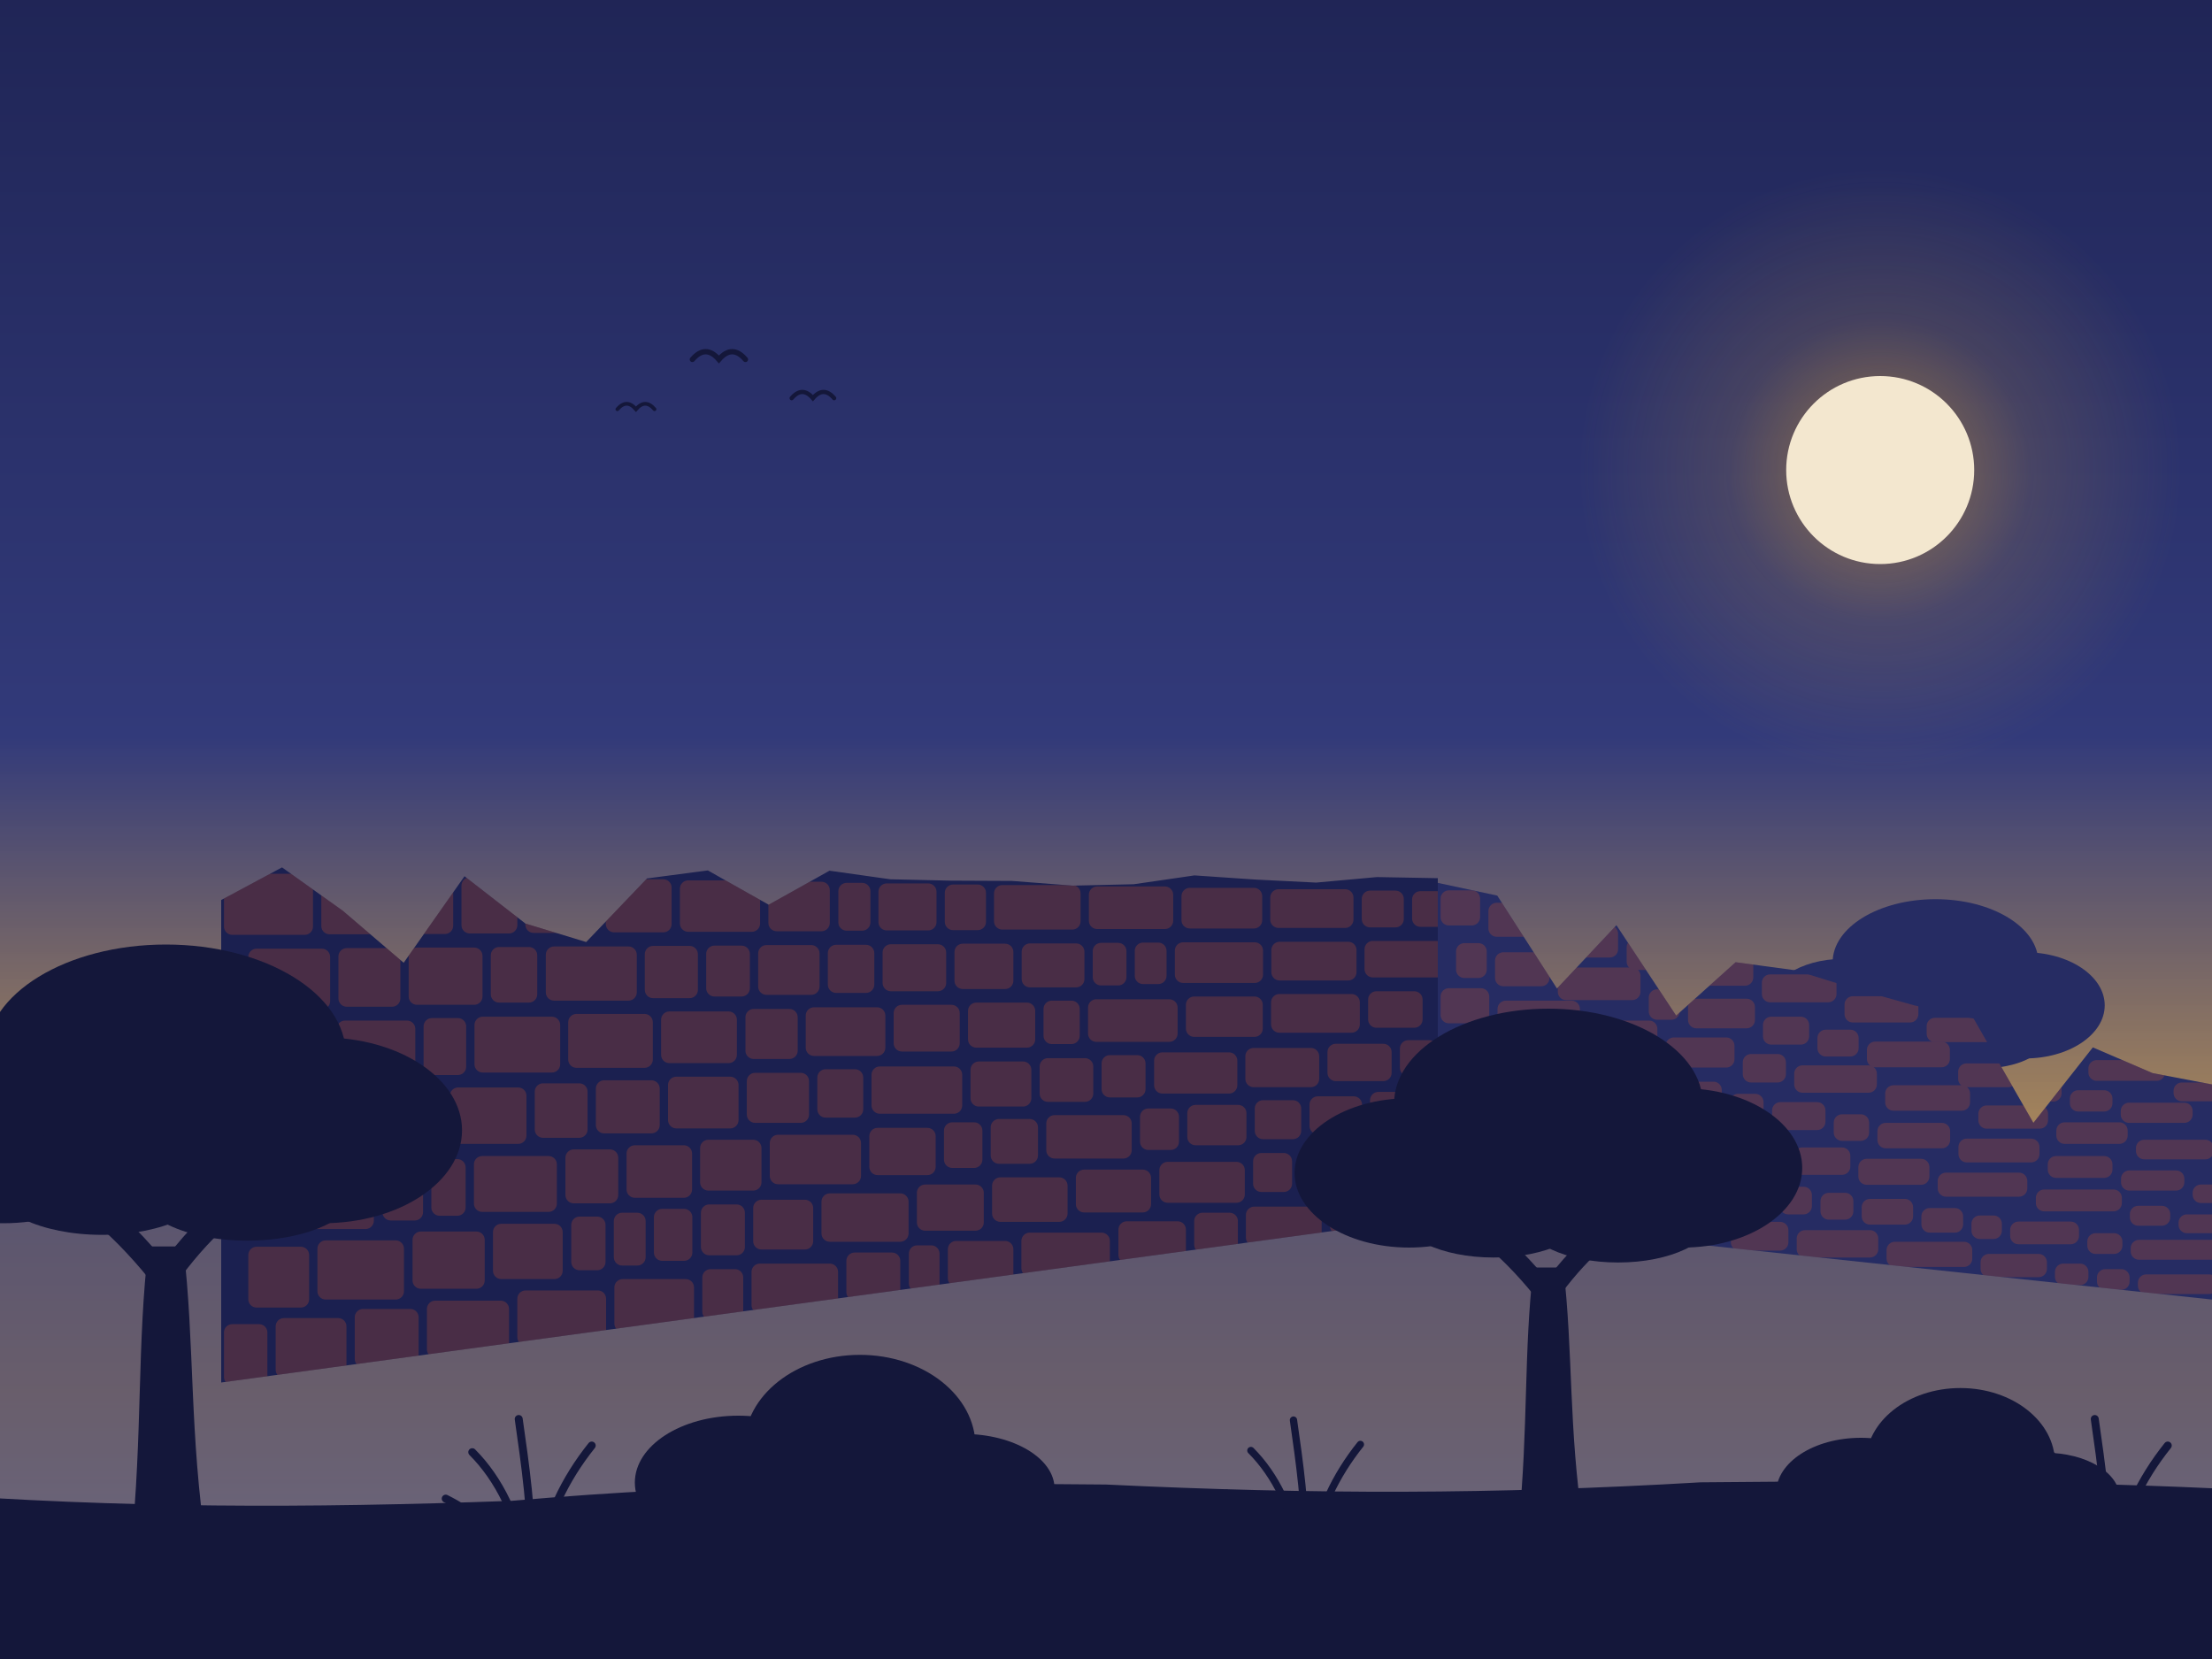
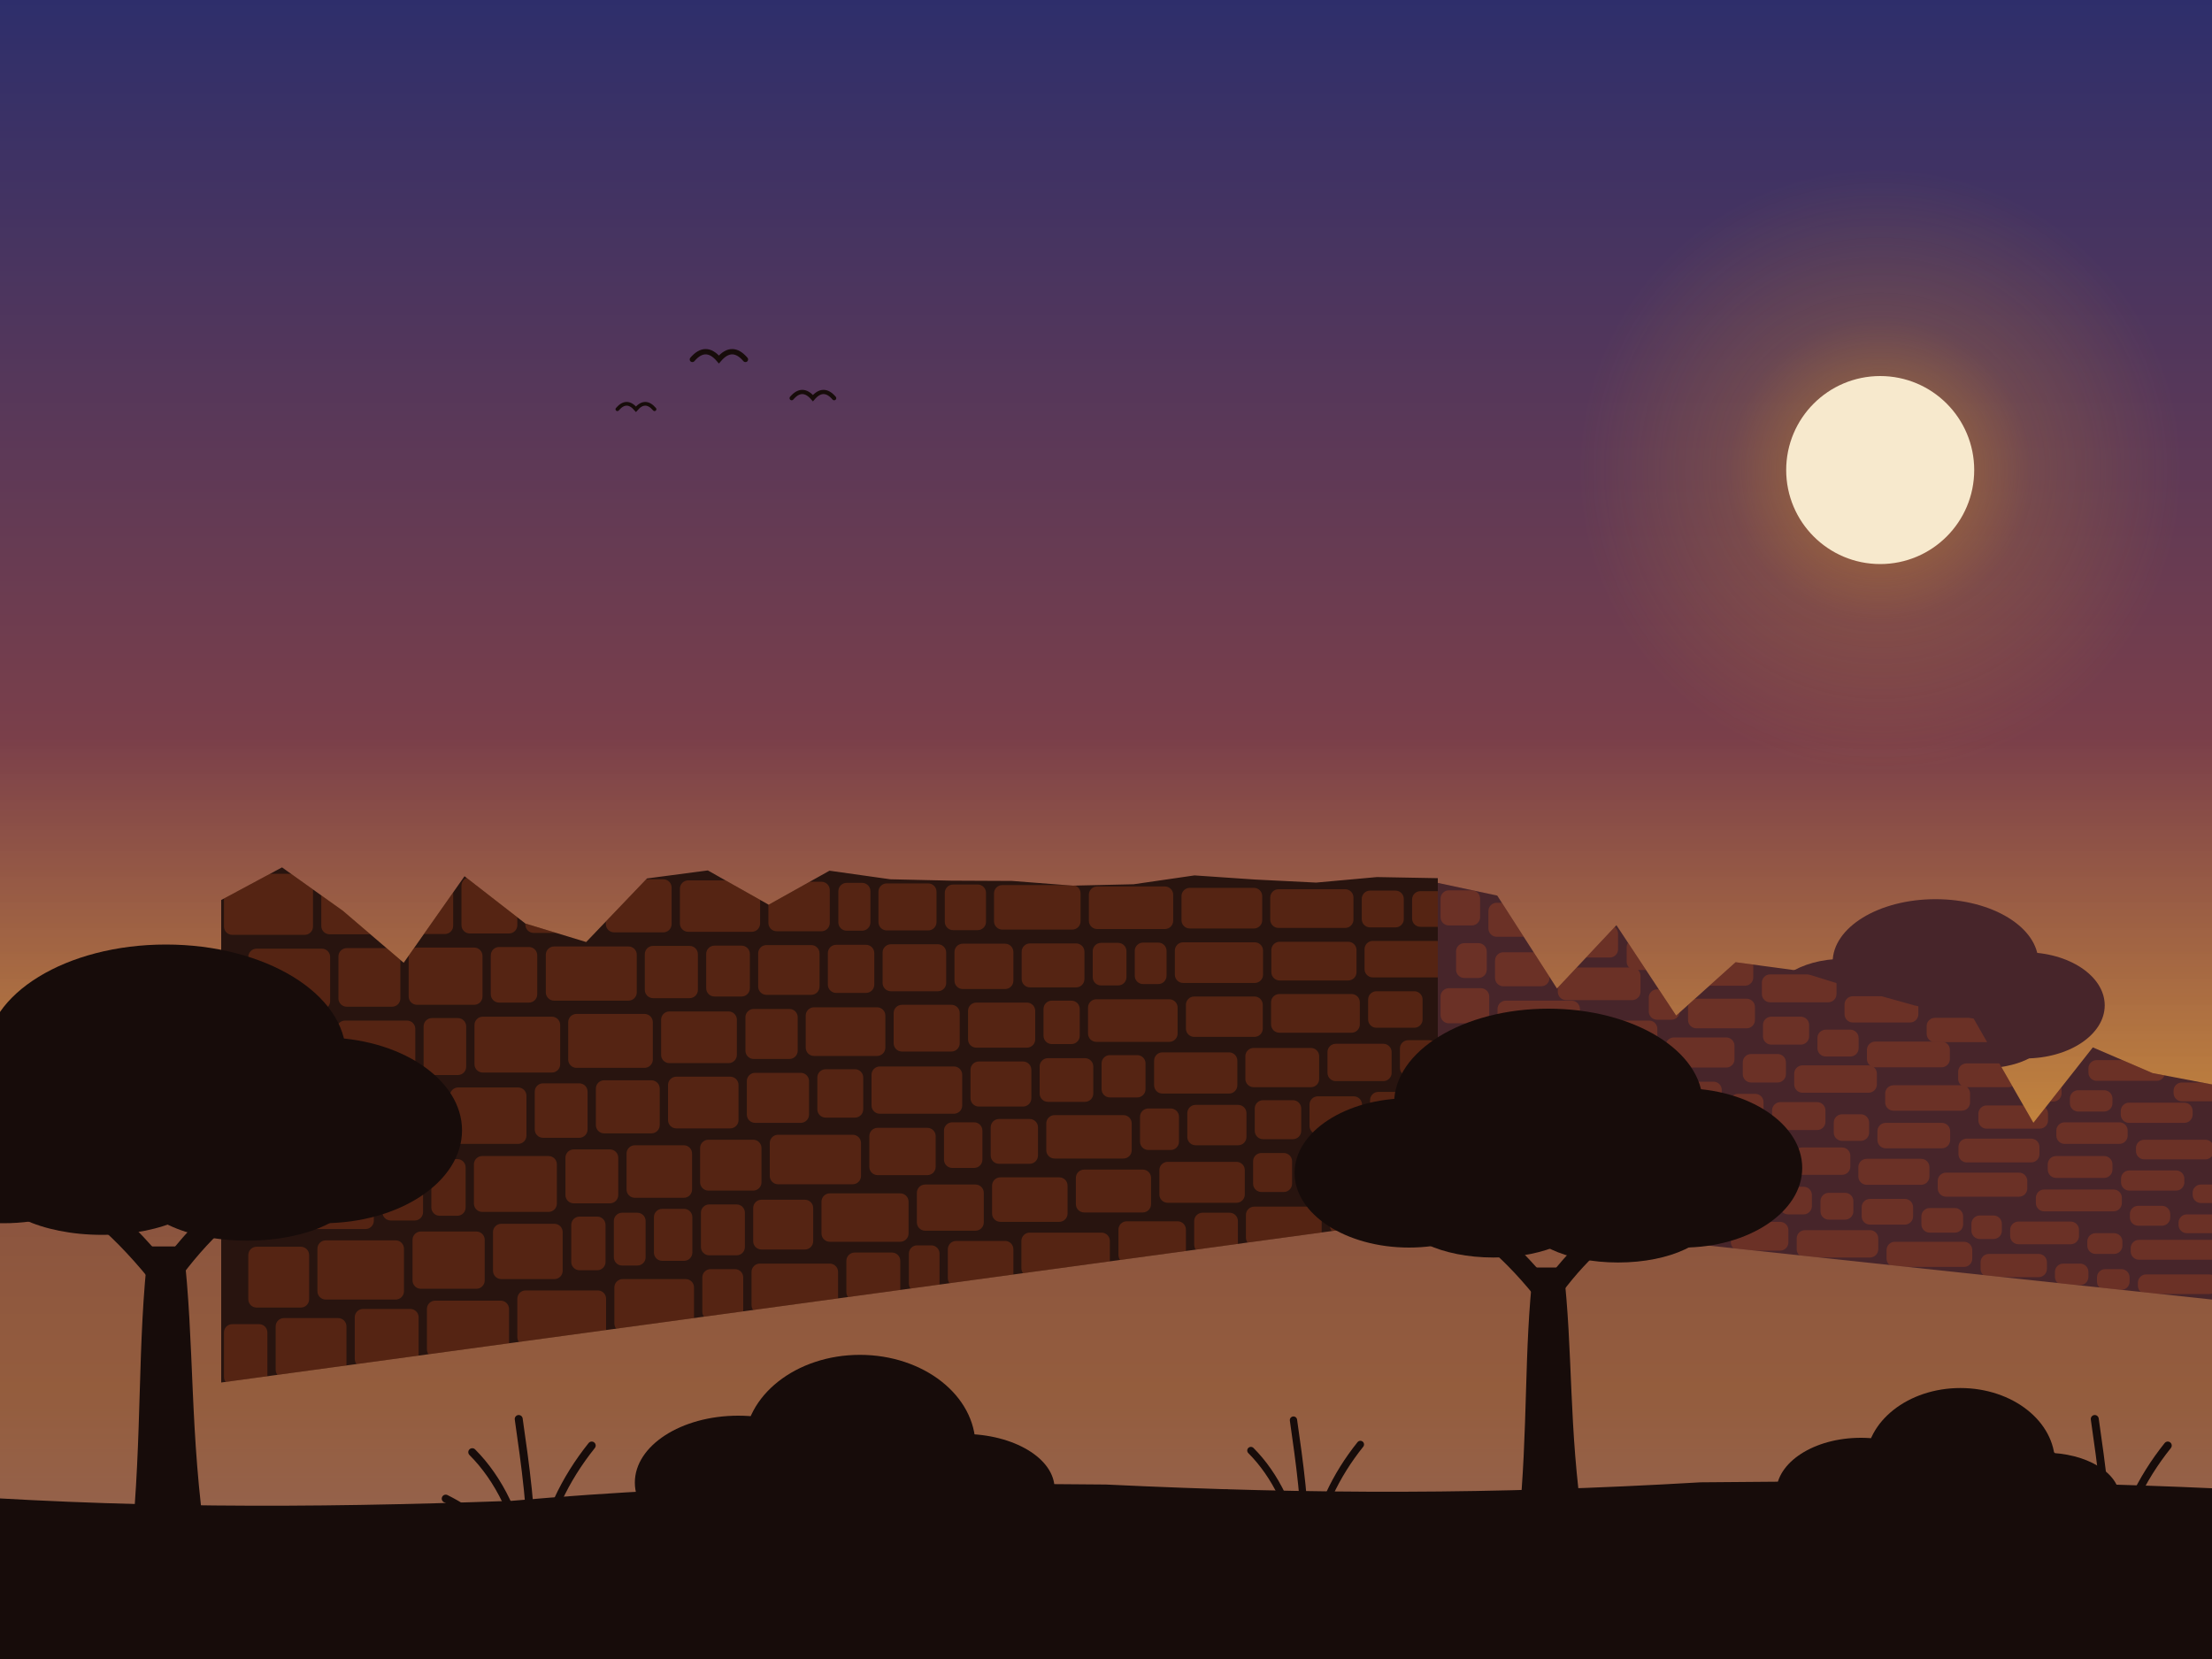
<svg xmlns="http://www.w3.org/2000/svg" viewBox="0 0 800 600" preserveAspectRatio="xMidYMid slice">
  <defs>
    <linearGradient id="loropeni-ciel" x1="0" y1="0" x2="0" y2="1">
-       <stop offset="0" stop-color="#1d2251" />
-       <stop offset="0.45" stop-color="#323a7a" />
-       <stop offset="0.8" stop-color="#e8a934" stop-opacity="0.9" />
-       <stop offset="1" stop-color="#f3e7cf" />
+       <stop offset="0" stop-color="#232c70" />
+       <stop offset="0.45" stop-color="#7a3f4a" />
+       <stop offset="0.8" stop-color="#eda521" stop-opacity="0.9" />
+       <stop offset="1" stop-color="#f7e9cd" />
    </linearGradient>
    <radialGradient id="loropeni-halo">
-       <stop offset="0" stop-color="#e8a934" stop-opacity="0.55" />
-       <stop offset="0.5" stop-color="#e8a934" stop-opacity="0.15" />
-       <stop offset="1" stop-color="#e8a934" stop-opacity="0" />
+       <stop offset="0" stop-color="#eda521" stop-opacity="0.55" />
+       <stop offset="0.5" stop-color="#eda521" stop-opacity="0.15" />
+       <stop offset="1" stop-color="#eda521" stop-opacity="0" />
    </radialGradient>
    <linearGradient id="loropeni-lumiere" x1="0" y1="0" x2="1" y2="0">
-       <stop offset="0" stop-color="#f3e7cf" stop-opacity="0" />
-       <stop offset="0.5" stop-color="#f3e7cf" stop-opacity="0.45" />
-       <stop offset="1" stop-color="#f3e7cf" stop-opacity="0" />
+       <stop offset="0" stop-color="#f7e9cd" stop-opacity="0" />
+       <stop offset="0.5" stop-color="#f7e9cd" stop-opacity="0.45" />
+       <stop offset="1" stop-color="#f7e9cd" stop-opacity="0" />
    </linearGradient>
    <clipPath id="coupe-80">
      <path d="M80 500 L80 325.5 L102 313.7 L124 329.4 L146 348.2 L168 316.9 L190 334 L212 340.7 L234 317.7 L256 314.8 L278 327.2 L300 314.9 L322 318 L344 318.5 L366 318.6 L388 320.3 L410 319.8 L432 316.6 L454 318.1 L476 319.2 L498 317.2 L520 317.6 L520 440Z" />
    </clipPath>
    <clipPath id="coupe-520">
      <path d="M520 440 L520 319.3 L541.5 323.9 L563.1 357.5 L584.6 334.6 L606.2 367.3 L627.7 348 L649.2 350.9 L670.8 357.6 L692.3 363.6 L713.8 368.4 L735.4 406.1 L756.9 378.8 L778.5 388.1 L800 392.2 L800 470Z" />
    </clipPath>
    <clipPath id="loropeni-murs">
      <path d="M80 500 L80 325.5 L102 313.7 L124 329.4 L146 348.2 L168 316.9 L190 334 L212 340.7 L234 317.7 L256 314.8 L278 327.2 L300 314.9 L322 318 L344 318.5 L366 318.6 L388 320.3 L410 319.8 L432 316.6 L454 318.1 L476 319.2 L498 317.2 L520 317.6 L520 440Z" />
      <path d="M520 440 L520 319.3 L541.5 323.9 L563.1 357.5 L584.6 334.6 L606.2 367.3 L627.7 348 L649.2 350.9 L670.8 357.6 L692.3 363.6 L713.8 368.4 L735.4 406.1 L756.9 378.8 L778.5 388.1 L800 392.2 L800 470Z" />
    </clipPath>
  </defs>
  <g class="calque-fond">
    <rect x="-40" y="-40" width="880" height="680" fill="url(#loropeni-ciel)" />
    <circle cx="680" cy="170" r="108.8" fill="url(#loropeni-halo)" class="anime-lueur" />
-     <circle cx="680" cy="170" r="34" fill="#f3e7cf" />
-     <path fill="#323a7a" opacity="0.7" d="M-30 430 C45.3 424.6 109.8 424.6 185 433 C260.3 430.8 324.8 430.8 400 427.9 C475.3 433.7 539.8 433.7 615 430.4 C690.3 426.4 754.8 426.4 830 430.2 V630 H-30Z" />
+     <circle cx="680" cy="170" r="34" fill="#f7e9cd" />
+     <path fill="#6d3b40" opacity="0.7" d="M-30 430 C45.3 424.6 109.8 424.6 185 433 C260.3 430.8 324.8 430.8 400 427.9 C475.3 433.7 539.8 433.7 615 430.4 C690.3 426.4 754.8 426.4 830 430.2 V630 H-30Z" />
    <g class="anime-vol">
      <g transform="translate(260 130) scale(0.8 0.8)">
-         <path d="M-12 0 Q-6 -7 0 0 Q6 -7 12 0" fill="none" stroke="#14173a" stroke-width="2.4" stroke-linecap="round" />
+         <path d="M-12 0 Q-6 -7 0 0 Q6 -7 12 0" fill="none" stroke="#170c0a" stroke-width="2.4" stroke-linecap="round" />
      </g>
      <g transform="translate(294 144) scale(0.64 0.64)">
-         <path d="M-12 0 Q-6 -7 0 0 Q6 -7 12 0" fill="none" stroke="#14173a" stroke-width="2.4" stroke-linecap="round" />
+         <path d="M-12 0 Q-6 -7 0 0 Q6 -7 12 0" fill="none" stroke="#170c0a" stroke-width="2.4" stroke-linecap="round" />
      </g>
      <g transform="translate(230 148) scale(0.56 0.56)">
-         <path d="M-12 0 Q-6 -7 0 0 Q6 -7 12 0" fill="none" stroke="#14173a" stroke-width="2.4" stroke-linecap="round" />
+         <path d="M-12 0 Q-6 -7 0 0 Q6 -7 12 0" fill="none" stroke="#170c0a" stroke-width="2.4" stroke-linecap="round" />
      </g>
    </g>
  </g>
  <g class="calque-decor">
    <g transform="translate(700 450) scale(0.6 0.6)">
-       <g fill="#262c63">
+       <g fill="#47252a">
        <path d="M-12 0 C-8 -40 -10 -70 -6 -104 L6 -104 C10 -70 8 -40 14 0Z" />
-         <path d="M0 -92 C-14 -110 -28 -122 -44 -130" fill="none" stroke="#262c63" stroke-width="8" stroke-linecap="round" stroke-linejoin="round" />
-         <path d="M2 -96 C14 -112 26 -122 40 -128" fill="none" stroke="#262c63" stroke-width="8" stroke-linecap="round" stroke-linejoin="round" />
+         <path d="M0 -92 C-14 -110 -28 -122 -44 -130" fill="none" stroke="#47252a" stroke-width="8" stroke-linecap="round" stroke-linejoin="round" />
+         <path d="M2 -96 C14 -112 26 -122 40 -128" fill="none" stroke="#47252a" stroke-width="8" stroke-linecap="round" stroke-linejoin="round" />
        <ellipse cx="-56" cy="-142" rx="46" ry="30" />
        <ellipse cx="0" cy="-170" rx="62" ry="38" />
        <ellipse cx="54" cy="-144" rx="48" ry="32" />
        <ellipse cx="-22" cy="-126" rx="38" ry="18" />
        <ellipse cx="28" cy="-124" rx="38" ry="18" />
      </g>
    </g>
-     <path fill="#262c63" d="M520 440 L520 319.3 L541.5 323.9 L563.1 357.5 L584.6 334.6 L606.2 367.3 L627.7 348 L649.2 350.9 L670.8 357.6 L692.3 363.6 L713.8 368.4 L735.4 406.1 L756.9 378.8 L778.5 388.1 L800 392.2 L800 470Z" />
+     <path fill="#47252a" d="M520 440 L520 319.3 L541.5 323.9 L563.1 357.5 L584.6 334.6 L606.2 367.3 L627.7 348 L649.2 350.9 L670.8 357.6 L692.3 363.6 L713.8 368.4 L735.4 406.1 L756.9 378.8 L778.5 388.1 L800 392.2 L800 470Z" />
    <g clip-path="url(#coupe-520)">
-       <g fill="#c2502b" opacity="0.28">
+       <g fill="#c94f1c" opacity="0.28">
        <rect x="521" y="322" width="14.3" height="12.7" rx="3" />
        <rect x="538.3" y="326.5" width="28.2" height="12.3" rx="3" />
        <rect x="569.4" y="334.7" width="15.8" height="11.6" rx="3" />
        <rect x="588.3" y="339.6" width="20.4" height="11.2" rx="3" />
        <rect x="611.6" y="345.8" width="22.5" height="10.7" rx="3" />
        <rect x="637.2" y="352.4" width="27" height="10.1" rx="3" />
        <rect x="667.1" y="360.3" width="26.7" height="9.5" rx="3" />
        <rect x="696.8" y="368.1" width="27.3" height="8.8" rx="3" />
        <rect x="727.1" y="376" width="25.3" height="8.2" rx="3" />
        <rect x="755.3" y="383.4" width="27.7" height="7.5" rx="3" />
        <rect x="786.1" y="391.5" width="19.4" height="6.8" rx="3" />
        <rect x="526.6" y="341.1" width="11.1" height="12.6" rx="3" />
        <rect x="540.7" y="344.4" width="19.7" height="12.3" rx="3" />
        <rect x="563.4" y="349.9" width="29.9" height="11.8" rx="3" />
        <rect x="596.3" y="357.8" width="11.2" height="11" rx="3" />
        <rect x="610.5" y="361.2" width="24.2" height="10.7" rx="3" />
        <rect x="637.6" y="367.7" width="16.7" height="10.1" rx="3" />
        <rect x="657.3" y="372.4" width="14.9" height="9.7" rx="3" />
        <rect x="675.2" y="376.7" width="30" height="9.3" rx="3" />
        <rect x="708.2" y="384.6" width="21.1" height="8.6" rx="3" />
        <rect x="732.3" y="390.4" width="13.3" height="8" rx="3" />
        <rect x="748.6" y="394.3" width="15.4" height="7.7" rx="3" />
        <rect x="767" y="398.8" width="26" height="7.3" rx="3" />
        <rect x="521" y="357.4" width="17.6" height="12.7" rx="3" />
        <rect x="541.6" y="361.9" width="29.8" height="12.3" rx="3" />
        <rect x="574.4" y="369.1" width="25" height="11.5" rx="3" />
        <rect x="602.4" y="375.2" width="24.9" height="10.9" rx="3" />
        <rect x="630.3" y="381.2" width="15.6" height="10.3" rx="3" />
        <rect x="648.9" y="385.3" width="29.9" height="9.9" rx="3" />
        <rect x="681.8" y="392.5" width="30.7" height="9.2" rx="3" />
        <rect x="715.5" y="399.8" width="25.2" height="8.4" rx="3" />
        <rect x="743.7" y="405.9" width="25.8" height="7.8" rx="3" />
        <rect x="772.5" y="412.2" width="28.1" height="7.1" rx="3" />
        <rect x="526.6" y="376.2" width="12.4" height="12.6" rx="3" />
        <rect x="542" y="379.3" width="22.7" height="12.2" rx="3" />
        <rect x="567.7" y="384.3" width="32.6" height="11.7" rx="3" />
        <rect x="603.3" y="391.2" width="19.4" height="10.9" rx="3" />
        <rect x="625.6" y="395.6" width="12.2" height="10.4" rx="3" />
        <rect x="640.9" y="398.6" width="19.3" height="10.1" rx="3" />
        <rect x="663.2" y="403" width="12.8" height="9.6" rx="3" />
        <rect x="679" y="406.1" width="26.3" height="9.2" rx="3" />
        <rect x="708.3" y="411.8" width="29.3" height="8.6" rx="3" />
        <rect x="740.6" y="418.1" width="23.4" height="7.9" rx="3" />
        <rect x="767.1" y="423.3" width="22.9" height="7.3" rx="3" />
        <rect x="793" y="428.4" width="14.7" height="6.7" rx="3" />
        <rect x="521" y="392.9" width="22" height="12.7" rx="3" />
        <rect x="546" y="397.2" width="13.9" height="12.2" rx="3" />
        <rect x="562.9" y="400.1" width="32.2" height="11.8" rx="3" />
        <rect x="598" y="406.2" width="29.5" height="11" rx="3" />
        <rect x="630.5" y="411.9" width="15.2" height="10.3" rx="3" />
        <rect x="648.7" y="415" width="20.5" height="9.9" rx="3" />
        <rect x="672.1" y="419.1" width="25.7" height="9.4" rx="3" />
        <rect x="700.8" y="424.1" width="32.4" height="8.7" rx="3" />
        <rect x="736.3" y="430.2" width="31.1" height="7.9" rx="3" />
        <rect x="770.3" y="436.1" width="14.6" height="7.2" rx="3" />
        <rect x="787.9" y="439.2" width="31.7" height="6.8" rx="3" />
        <rect x="526.6" y="411.4" width="32.1" height="12.6" rx="3" />
        <rect x="561.7" y="416.7" width="15.8" height="11.8" rx="3" />
        <rect x="580.5" y="419.6" width="24.9" height="11.4" rx="3" />
        <rect x="608.4" y="423.8" width="32.3" height="10.8" rx="3" />
        <rect x="643.7" y="429.2" width="11.6" height="10" rx="3" />
        <rect x="658.4" y="431.4" width="11.9" height="9.7" rx="3" />
        <rect x="673.3" y="433.6" width="18.6" height="9.3" rx="3" />
        <rect x="694.9" y="436.9" width="15.1" height="8.9" rx="3" />
        <rect x="713" y="439.6" width="11" height="8.5" rx="3" />
        <rect x="727" y="441.8" width="24.9" height="8.2" rx="3" />
        <rect x="754.9" y="446" width="12.7" height="7.5" rx="3" />
        <rect x="770.6" y="448.4" width="32.7" height="7.2" rx="3" />
        <rect x="521" y="428.3" width="25.2" height="12.7" rx="3" />
        <rect x="549.2" y="431.9" width="17.9" height="12.1" rx="3" />
        <rect x="570.1" y="434.6" width="18" height="11.6" rx="3" />
        <rect x="591.1" y="437.4" width="31.9" height="11.2" rx="3" />
        <rect x="626" y="441.9" width="20.8" height="10.4" rx="3" />
        <rect x="649.8" y="444.9" width="29.5" height="9.9" rx="3" />
        <rect x="682.3" y="449.1" width="31" height="9.1" rx="3" />
        <rect x="716.3" y="453.5" width="24" height="8.4" rx="3" />
        <rect x="743.2" y="457" width="12.1" height="7.8" rx="3" />
        <rect x="758.4" y="459" width="11.8" height="7.5" rx="3" />
        <rect x="773.2" y="460.9" width="28.8" height="7.1" rx="3" />
      </g>
    </g>
-     <path fill="#1b2050" d="M80 500 L80 325.5 L102 313.7 L124 329.4 L146 348.2 L168 316.9 L190 334 L212 340.7 L234 317.7 L256 314.8 L278 327.2 L300 314.9 L322 318 L344 318.5 L366 318.6 L388 320.3 L410 319.8 L432 316.6 L454 318.1 L476 319.2 L498 317.2 L520 317.6 L520 440Z" />
+     <path fill="#28140f" d="M80 500 L80 325.5 L102 313.7 L124 329.4 L146 348.2 L168 316.9 L190 334 L212 340.7 L234 317.7 L256 314.8 L278 327.2 L300 314.9 L322 318 L344 318.5 L366 318.6 L388 320.3 L410 319.8 L432 316.6 L454 318.1 L476 319.2 L498 317.2 L520 317.6 L520 440Z" />
    <g clip-path="url(#coupe-80)">
-       <g fill="#c2502b" opacity="0.28">
+       <g fill="#c94f1c" opacity="0.28">
        <rect x="81" y="316" width="32.2" height="22.1" rx="3" />
        <rect x="116.2" y="316.5" width="20" height="21.4" rx="3" />
        <rect x="139.2" y="316.9" width="24.7" height="20.9" rx="3" />
        <rect x="166.9" y="317.3" width="20.2" height="20.3" rx="3" />
        <rect x="190" y="317.6" width="26.1" height="19.8" rx="3" />
        <rect x="219.1" y="318" width="23.8" height="19.2" rx="3" />
        <rect x="245.9" y="318.4" width="29" height="18.6" rx="3" />
        <rect x="277.9" y="318.9" width="22.2" height="17.9" rx="3" />
        <rect x="303.2" y="319.3" width="11.6" height="17.3" rx="3" />
        <rect x="317.7" y="319.5" width="21" height="17" rx="3" />
        <rect x="341.7" y="319.9" width="14.9" height="16.5" rx="3" />
        <rect x="359.5" y="320.1" width="31.3" height="16.1" rx="3" />
        <rect x="393.8" y="320.6" width="30.5" height="15.4" rx="3" />
        <rect x="427.3" y="321.1" width="29.2" height="14.7" rx="3" />
        <rect x="459.4" y="321.6" width="30.1" height="14" rx="3" />
        <rect x="492.5" y="322.1" width="15.2" height="13.3" rx="3" />
        <rect x="510.7" y="322.3" width="27.1" height="12.9" rx="3" />
        <rect x="89.8" y="343.1" width="29.6" height="22" rx="3" />
        <rect x="122.4" y="342.9" width="22.4" height="21.2" rx="3" />
        <rect x="147.8" y="342.7" width="26.7" height="20.7" rx="3" />
        <rect x="177.5" y="342.5" width="16.8" height="20.1" rx="3" />
        <rect x="197.4" y="342.3" width="32.9" height="19.6" rx="3" />
        <rect x="233.2" y="342.1" width="19.2" height="18.9" rx="3" />
        <rect x="255.4" y="342" width="15.8" height="18.4" rx="3" />
        <rect x="274.2" y="341.8" width="22.2" height="18" rx="3" />
        <rect x="299.4" y="341.7" width="16.8" height="17.4" rx="3" />
        <rect x="319.2" y="341.5" width="23" height="17" rx="3" />
        <rect x="345.2" y="341.3" width="21.3" height="16.4" rx="3" />
        <rect x="369.5" y="341.2" width="22.7" height="15.9" rx="3" />
        <rect x="395.2" y="341" width="12.2" height="15.4" rx="3" />
        <rect x="410.4" y="340.9" width="11.5" height="15" rx="3" />
        <rect x="424.9" y="340.8" width="31.9" height="14.7" rx="3" />
        <rect x="459.8" y="340.6" width="30.8" height="14" rx="3" />
        <rect x="493.5" y="340.3" width="29.2" height="13.2" rx="3" />
        <rect x="81" y="370.3" width="16" height="22.1" rx="3" />
        <rect x="100" y="369.7" width="18.8" height="21.7" rx="3" />
        <rect x="121.8" y="369.1" width="28.4" height="21.3" rx="3" />
        <rect x="153.2" y="368.2" width="15.4" height="20.6" rx="3" />
        <rect x="171.6" y="367.7" width="31" height="20.2" rx="3" />
        <rect x="205.5" y="366.7" width="30.6" height="19.5" rx="3" />
        <rect x="239.1" y="365.8" width="27.4" height="18.7" rx="3" />
        <rect x="269.6" y="364.9" width="18.9" height="18.1" rx="3" />
        <rect x="291.4" y="364.3" width="28.8" height="17.6" rx="3" />
        <rect x="323.2" y="363.4" width="23.9" height="16.9" rx="3" />
        <rect x="350.1" y="362.6" width="24.3" height="16.3" rx="3" />
        <rect x="377.4" y="361.9" width="13.1" height="15.7" rx="3" />
        <rect x="393.5" y="361.4" width="32.4" height="15.4" rx="3" />
        <rect x="428.9" y="360.4" width="27.8" height="14.6" rx="3" />
        <rect x="459.7" y="359.5" width="32.1" height="14" rx="3" />
        <rect x="494.8" y="358.5" width="19.7" height="13.2" rx="3" />
        <rect x="89.8" y="397" width="21.9" height="22" rx="3" />
        <rect x="114.7" y="395.7" width="13.7" height="21.4" rx="3" />
        <rect x="131.5" y="394.9" width="28.2" height="21.1" rx="3" />
        <rect x="162.7" y="393.3" width="27.7" height="20.4" rx="3" />
        <rect x="193.4" y="391.8" width="19.1" height="19.7" rx="3" />
        <rect x="215.5" y="390.7" width="23.1" height="19.2" rx="3" />
        <rect x="241.6" y="389.4" width="25.5" height="18.7" rx="3" />
        <rect x="270.1" y="388" width="22.5" height="18.1" rx="3" />
        <rect x="295.6" y="386.7" width="16.6" height="17.5" rx="3" />
        <rect x="315.2" y="385.7" width="32.8" height="17.1" rx="3" />
        <rect x="351" y="383.9" width="22" height="16.3" rx="3" />
        <rect x="376" y="382.7" width="19.4" height="15.8" rx="3" />
        <rect x="398.4" y="381.6" width="15.9" height="15.3" rx="3" />
        <rect x="417.4" y="380.6" width="30.1" height="14.9" rx="3" />
        <rect x="450.4" y="379" width="26.7" height="14.2" rx="3" />
        <rect x="480.1" y="377.5" width="23.2" height="13.5" rx="3" />
        <rect x="506.3" y="376.2" width="13.6" height="13" rx="3" />
        <rect x="81" y="424.6" width="20.4" height="22.1" rx="3" />
        <rect x="104.4" y="422.9" width="30.8" height="21.6" rx="3" />
        <rect x="138.3" y="420.5" width="14.7" height="20.9" rx="3" />
        <rect x="156" y="419.2" width="12.4" height="20.5" rx="3" />
        <rect x="171.4" y="418.1" width="30" height="20.2" rx="3" />
        <rect x="204.5" y="415.7" width="19.1" height="19.5" rx="3" />
        <rect x="226.6" y="414.2" width="23.7" height="19" rx="3" />
        <rect x="253.2" y="412.2" width="22.2" height="18.4" rx="3" />
        <rect x="278.4" y="410.4" width="33" height="17.9" rx="3" />
        <rect x="314.4" y="407.9" width="24" height="17.1" rx="3" />
        <rect x="341.4" y="405.9" width="13.9" height="16.5" rx="3" />
        <rect x="358.3" y="404.7" width="17.1" height="16.2" rx="3" />
        <rect x="378.4" y="403.3" width="30.9" height="15.7" rx="3" />
        <rect x="412.3" y="400.9" width="14.1" height="15" rx="3" />
        <rect x="429.4" y="399.6" width="21.4" height="14.6" rx="3" />
        <rect x="453.8" y="397.9" width="16.8" height="14.1" rx="3" />
        <rect x="473.6" y="396.5" width="19" height="13.7" rx="3" />
        <rect x="495.5" y="394.9" width="12.8" height="13.2" rx="3" />
        <rect x="511.3" y="393.8" width="17.1" height="12.9" rx="3" />
        <rect x="89.8" y="450.9" width="22" height="22" rx="3" />
        <rect x="114.8" y="448.6" width="31.3" height="21.4" rx="3" />
        <rect x="149.2" y="445.4" width="26.1" height="20.7" rx="3" />
        <rect x="178.3" y="442.6" width="25.2" height="20" rx="3" />
        <rect x="206.6" y="440" width="12.4" height="19.4" rx="3" />
        <rect x="222" y="438.6" width="11.5" height="19.1" rx="3" />
        <rect x="236.5" y="437.2" width="13.9" height="18.8" rx="3" />
        <rect x="253.5" y="435.6" width="15.9" height="18.4" rx="3" />
        <rect x="272.4" y="433.9" width="21.7" height="18" rx="3" />
        <rect x="297.1" y="431.6" width="31.5" height="17.5" rx="3" />
        <rect x="331.6" y="428.4" width="24.2" height="16.7" rx="3" />
        <rect x="358.8" y="425.8" width="27.3" height="16.1" rx="3" />
        <rect x="389.1" y="423" width="27.2" height="15.5" rx="3" />
        <rect x="419.3" y="420.2" width="30.9" height="14.8" rx="3" />
        <rect x="453.2" y="417" width="14.1" height="14.1" rx="3" />
        <rect x="470.2" y="415.4" width="32.2" height="13.7" rx="3" />
        <rect x="505.4" y="412.2" width="15.7" height="13" rx="3" />
        <rect x="81" y="478.9" width="15.7" height="22.1" rx="3" />
        <rect x="99.7" y="476.7" width="25.6" height="21.7" rx="3" />
        <rect x="128.3" y="473.4" width="23.1" height="21.1" rx="3" />
        <rect x="154.4" y="470.4" width="29.7" height="20.6" rx="3" />
        <rect x="187.1" y="466.7" width="32.1" height="19.9" rx="3" />
        <rect x="222.2" y="462.6" width="28.8" height="19.1" rx="3" />
        <rect x="254" y="459" width="14.8" height="18.4" rx="3" />
        <rect x="271.8" y="457" width="31.3" height="18" rx="3" />
        <rect x="306.1" y="453" width="19.5" height="17.3" rx="3" />
        <rect x="328.7" y="450.4" width="11.1" height="16.8" rx="3" />
        <rect x="342.8" y="448.8" width="23.7" height="16.5" rx="3" />
        <rect x="369.4" y="445.8" width="32" height="15.9" rx="3" />
        <rect x="404.5" y="441.7" width="24.4" height="15.2" rx="3" />
        <rect x="431.9" y="438.6" width="15.8" height="14.6" rx="3" />
        <rect x="450.6" y="436.4" width="27.4" height="14.2" rx="3" />
        <rect x="481" y="432.9" width="25.3" height="13.5" rx="3" />
        <rect x="509.3" y="429.7" width="19.6" height="12.9" rx="3" />
      </g>
    </g>
    <g clip-path="url(#loropeni-murs)">
      <g class="anime-balaye">
        <rect x="-200" y="200" width="200" height="320" fill="url(#loropeni-lumiere)" />
      </g>
    </g>
  </g>
  <g class="calque-personnages">
-     <path fill="#14173a" d="M-30 540 C45.3 545.5 109.8 545.5 185 542.8 C260.3 536.2 324.8 536.2 400 536.9 C475.3 540.5 539.8 540.5 615 536.1 C690.3 535.4 754.8 535.4 830 539.8 V630 H-30Z" />
+     <path fill="#170c0a" d="M-30 540 C45.3 545.5 109.8 545.5 185 542.8 C260.3 536.2 324.8 536.2 400 536.9 C475.3 540.5 539.8 540.5 615 536.1 C690.3 535.4 754.8 535.4 830 539.8 V630 H-30Z" />
    <g transform="translate(60 560) scale(1.05 1.05)">
-       <g fill="#14173a">
+       <g fill="#170c0a">
        <path d="M-12 0 C-8 -40 -10 -70 -6 -104 L6 -104 C10 -70 8 -40 14 0Z" />
-         <path d="M0 -92 C-14 -110 -28 -122 -44 -130" fill="none" stroke="#14173a" stroke-width="8" stroke-linecap="round" stroke-linejoin="round" />
-         <path d="M2 -96 C14 -112 26 -122 40 -128" fill="none" stroke="#14173a" stroke-width="8" stroke-linecap="round" stroke-linejoin="round" />
+         <path d="M0 -92 C-14 -110 -28 -122 -44 -130" fill="none" stroke="#170c0a" stroke-width="8" stroke-linecap="round" stroke-linejoin="round" />
+         <path d="M2 -96 C14 -112 26 -122 40 -128" fill="none" stroke="#170c0a" stroke-width="8" stroke-linecap="round" stroke-linejoin="round" />
        <ellipse cx="-56" cy="-142" rx="46" ry="30" />
        <ellipse cx="0" cy="-170" rx="62" ry="38" />
        <ellipse cx="54" cy="-144" rx="48" ry="32" />
        <ellipse cx="-22" cy="-126" rx="38" ry="18" />
        <ellipse cx="28" cy="-124" rx="38" ry="18" />
      </g>
    </g>
    <g transform="translate(300 556) scale(1.1 1.1)">
-       <g fill="#14173a">
+       <g fill="#170c0a">
        <ellipse cx="-30" cy="-18" rx="34" ry="22" />
        <ellipse cx="10" cy="-30" rx="38" ry="30" />
        <ellipse cx="44" cy="-16" rx="30" ry="18" />
        <rect x="-60" y="-14" width="132" height="14" />
      </g>
    </g>
    <g transform="translate(560 552) scale(0.9 0.9)">
-       <g fill="#14173a">
+       <g fill="#170c0a">
        <path d="M-12 0 C-8 -40 -10 -70 -6 -104 L6 -104 C10 -70 8 -40 14 0Z" />
-         <path d="M0 -92 C-14 -110 -28 -122 -44 -130" fill="none" stroke="#14173a" stroke-width="8" stroke-linecap="round" stroke-linejoin="round" />
-         <path d="M2 -96 C14 -112 26 -122 40 -128" fill="none" stroke="#14173a" stroke-width="8" stroke-linecap="round" stroke-linejoin="round" />
+         <path d="M0 -92 C-14 -110 -28 -122 -44 -130" fill="none" stroke="#170c0a" stroke-width="8" stroke-linecap="round" stroke-linejoin="round" />
+         <path d="M2 -96 C14 -112 26 -122 40 -128" fill="none" stroke="#170c0a" stroke-width="8" stroke-linecap="round" stroke-linejoin="round" />
        <ellipse cx="-56" cy="-142" rx="46" ry="30" />
        <ellipse cx="0" cy="-170" rx="62" ry="38" />
        <ellipse cx="54" cy="-144" rx="48" ry="32" />
        <ellipse cx="-22" cy="-126" rx="38" ry="18" />
        <ellipse cx="28" cy="-124" rx="38" ry="18" />
      </g>
    </g>
    <g transform="translate(700 556) scale(0.9 0.9)">
-       <g fill="#14173a">
+       <g fill="#170c0a">
        <ellipse cx="-30" cy="-18" rx="34" ry="22" />
        <ellipse cx="10" cy="-30" rx="38" ry="30" />
        <ellipse cx="44" cy="-16" rx="30" ry="18" />
        <rect x="-60" y="-14" width="132" height="14" />
      </g>
    </g>
    <g transform="translate(190 566) scale(1.2 1.2)">
      <g class="anime-vent">
-         <path d="M0 0 C-2 -14 -8 -26 -16 -34" fill="none" stroke="#14173a" stroke-width="2.4" stroke-linecap="round" stroke-linejoin="round" />
-         <path d="M2 0 C2 -16 0 -30 -2 -44" fill="none" stroke="#14173a" stroke-width="2.4" stroke-linecap="round" stroke-linejoin="round" />
-         <path d="M4 0 C6 -14 12 -26 20 -36" fill="none" stroke="#14173a" stroke-width="2.4" stroke-linecap="round" stroke-linejoin="round" />
-         <path d="M-4 0 C-8 -10 -16 -16 -24 -20" fill="none" stroke="#14173a" stroke-width="2.4" stroke-linecap="round" stroke-linejoin="round" />
-         <path d="M6 0 C10 -8 18 -14 28 -16" fill="none" stroke="#14173a" stroke-width="2.4" stroke-linecap="round" stroke-linejoin="round" />
+         <path d="M0 0 C-2 -14 -8 -26 -16 -34" fill="none" stroke="#170c0a" stroke-width="2.4" stroke-linecap="round" stroke-linejoin="round" />
+         <path d="M2 0 C2 -16 0 -30 -2 -44" fill="none" stroke="#170c0a" stroke-width="2.4" stroke-linecap="round" stroke-linejoin="round" />
+         <path d="M4 0 C6 -14 12 -26 20 -36" fill="none" stroke="#170c0a" stroke-width="2.4" stroke-linecap="round" stroke-linejoin="round" />
+         <path d="M-4 0 C-8 -10 -16 -16 -24 -20" fill="none" stroke="#170c0a" stroke-width="2.4" stroke-linecap="round" stroke-linejoin="round" />
+         <path d="M6 0 C10 -8 18 -14 28 -16" fill="none" stroke="#170c0a" stroke-width="2.4" stroke-linecap="round" stroke-linejoin="round" />
      </g>
    </g>
    <g transform="translate(470 562) scale(1.1 1.1)">
      <g class="anime-vent" style="animation-delay:-0.6s">
-         <path d="M0 0 C-2 -14 -8 -26 -16 -34" fill="none" stroke="#14173a" stroke-width="2.4" stroke-linecap="round" stroke-linejoin="round" />
-         <path d="M2 0 C2 -16 0 -30 -2 -44" fill="none" stroke="#14173a" stroke-width="2.4" stroke-linecap="round" stroke-linejoin="round" />
-         <path d="M4 0 C6 -14 12 -26 20 -36" fill="none" stroke="#14173a" stroke-width="2.4" stroke-linecap="round" stroke-linejoin="round" />
-         <path d="M-4 0 C-8 -10 -16 -16 -24 -20" fill="none" stroke="#14173a" stroke-width="2.4" stroke-linecap="round" stroke-linejoin="round" />
-         <path d="M6 0 C10 -8 18 -14 28 -16" fill="none" stroke="#14173a" stroke-width="2.4" stroke-linecap="round" stroke-linejoin="round" />
+         <path d="M0 0 C-2 -14 -8 -26 -16 -34" fill="none" stroke="#170c0a" stroke-width="2.4" stroke-linecap="round" stroke-linejoin="round" />
+         <path d="M2 0 C2 -16 0 -30 -2 -44" fill="none" stroke="#170c0a" stroke-width="2.4" stroke-linecap="round" stroke-linejoin="round" />
+         <path d="M4 0 C6 -14 12 -26 20 -36" fill="none" stroke="#170c0a" stroke-width="2.4" stroke-linecap="round" stroke-linejoin="round" />
+         <path d="M-4 0 C-8 -10 -16 -16 -24 -20" fill="none" stroke="#170c0a" stroke-width="2.4" stroke-linecap="round" stroke-linejoin="round" />
+         <path d="M6 0 C10 -8 18 -14 28 -16" fill="none" stroke="#170c0a" stroke-width="2.4" stroke-linecap="round" stroke-linejoin="round" />
      </g>
    </g>
    <g transform="translate(760 566) scale(1.2 1.2)">
      <g class="anime-vent" style="animation-delay:-1.2s">
-         <path d="M0 0 C-2 -14 -8 -26 -16 -34" fill="none" stroke="#14173a" stroke-width="2.4" stroke-linecap="round" stroke-linejoin="round" />
-         <path d="M2 0 C2 -16 0 -30 -2 -44" fill="none" stroke="#14173a" stroke-width="2.4" stroke-linecap="round" stroke-linejoin="round" />
-         <path d="M4 0 C6 -14 12 -26 20 -36" fill="none" stroke="#14173a" stroke-width="2.4" stroke-linecap="round" stroke-linejoin="round" />
-         <path d="M-4 0 C-8 -10 -16 -16 -24 -20" fill="none" stroke="#14173a" stroke-width="2.4" stroke-linecap="round" stroke-linejoin="round" />
-         <path d="M6 0 C10 -8 18 -14 28 -16" fill="none" stroke="#14173a" stroke-width="2.4" stroke-linecap="round" stroke-linejoin="round" />
+         <path d="M0 0 C-2 -14 -8 -26 -16 -34" fill="none" stroke="#170c0a" stroke-width="2.4" stroke-linecap="round" stroke-linejoin="round" />
+         <path d="M2 0 C2 -16 0 -30 -2 -44" fill="none" stroke="#170c0a" stroke-width="2.4" stroke-linecap="round" stroke-linejoin="round" />
+         <path d="M4 0 C6 -14 12 -26 20 -36" fill="none" stroke="#170c0a" stroke-width="2.4" stroke-linecap="round" stroke-linejoin="round" />
+         <path d="M-4 0 C-8 -10 -16 -16 -24 -20" fill="none" stroke="#170c0a" stroke-width="2.4" stroke-linecap="round" stroke-linejoin="round" />
+         <path d="M6 0 C10 -8 18 -14 28 -16" fill="none" stroke="#170c0a" stroke-width="2.4" stroke-linecap="round" stroke-linejoin="round" />
      </g>
    </g>
  </g>
</svg>
